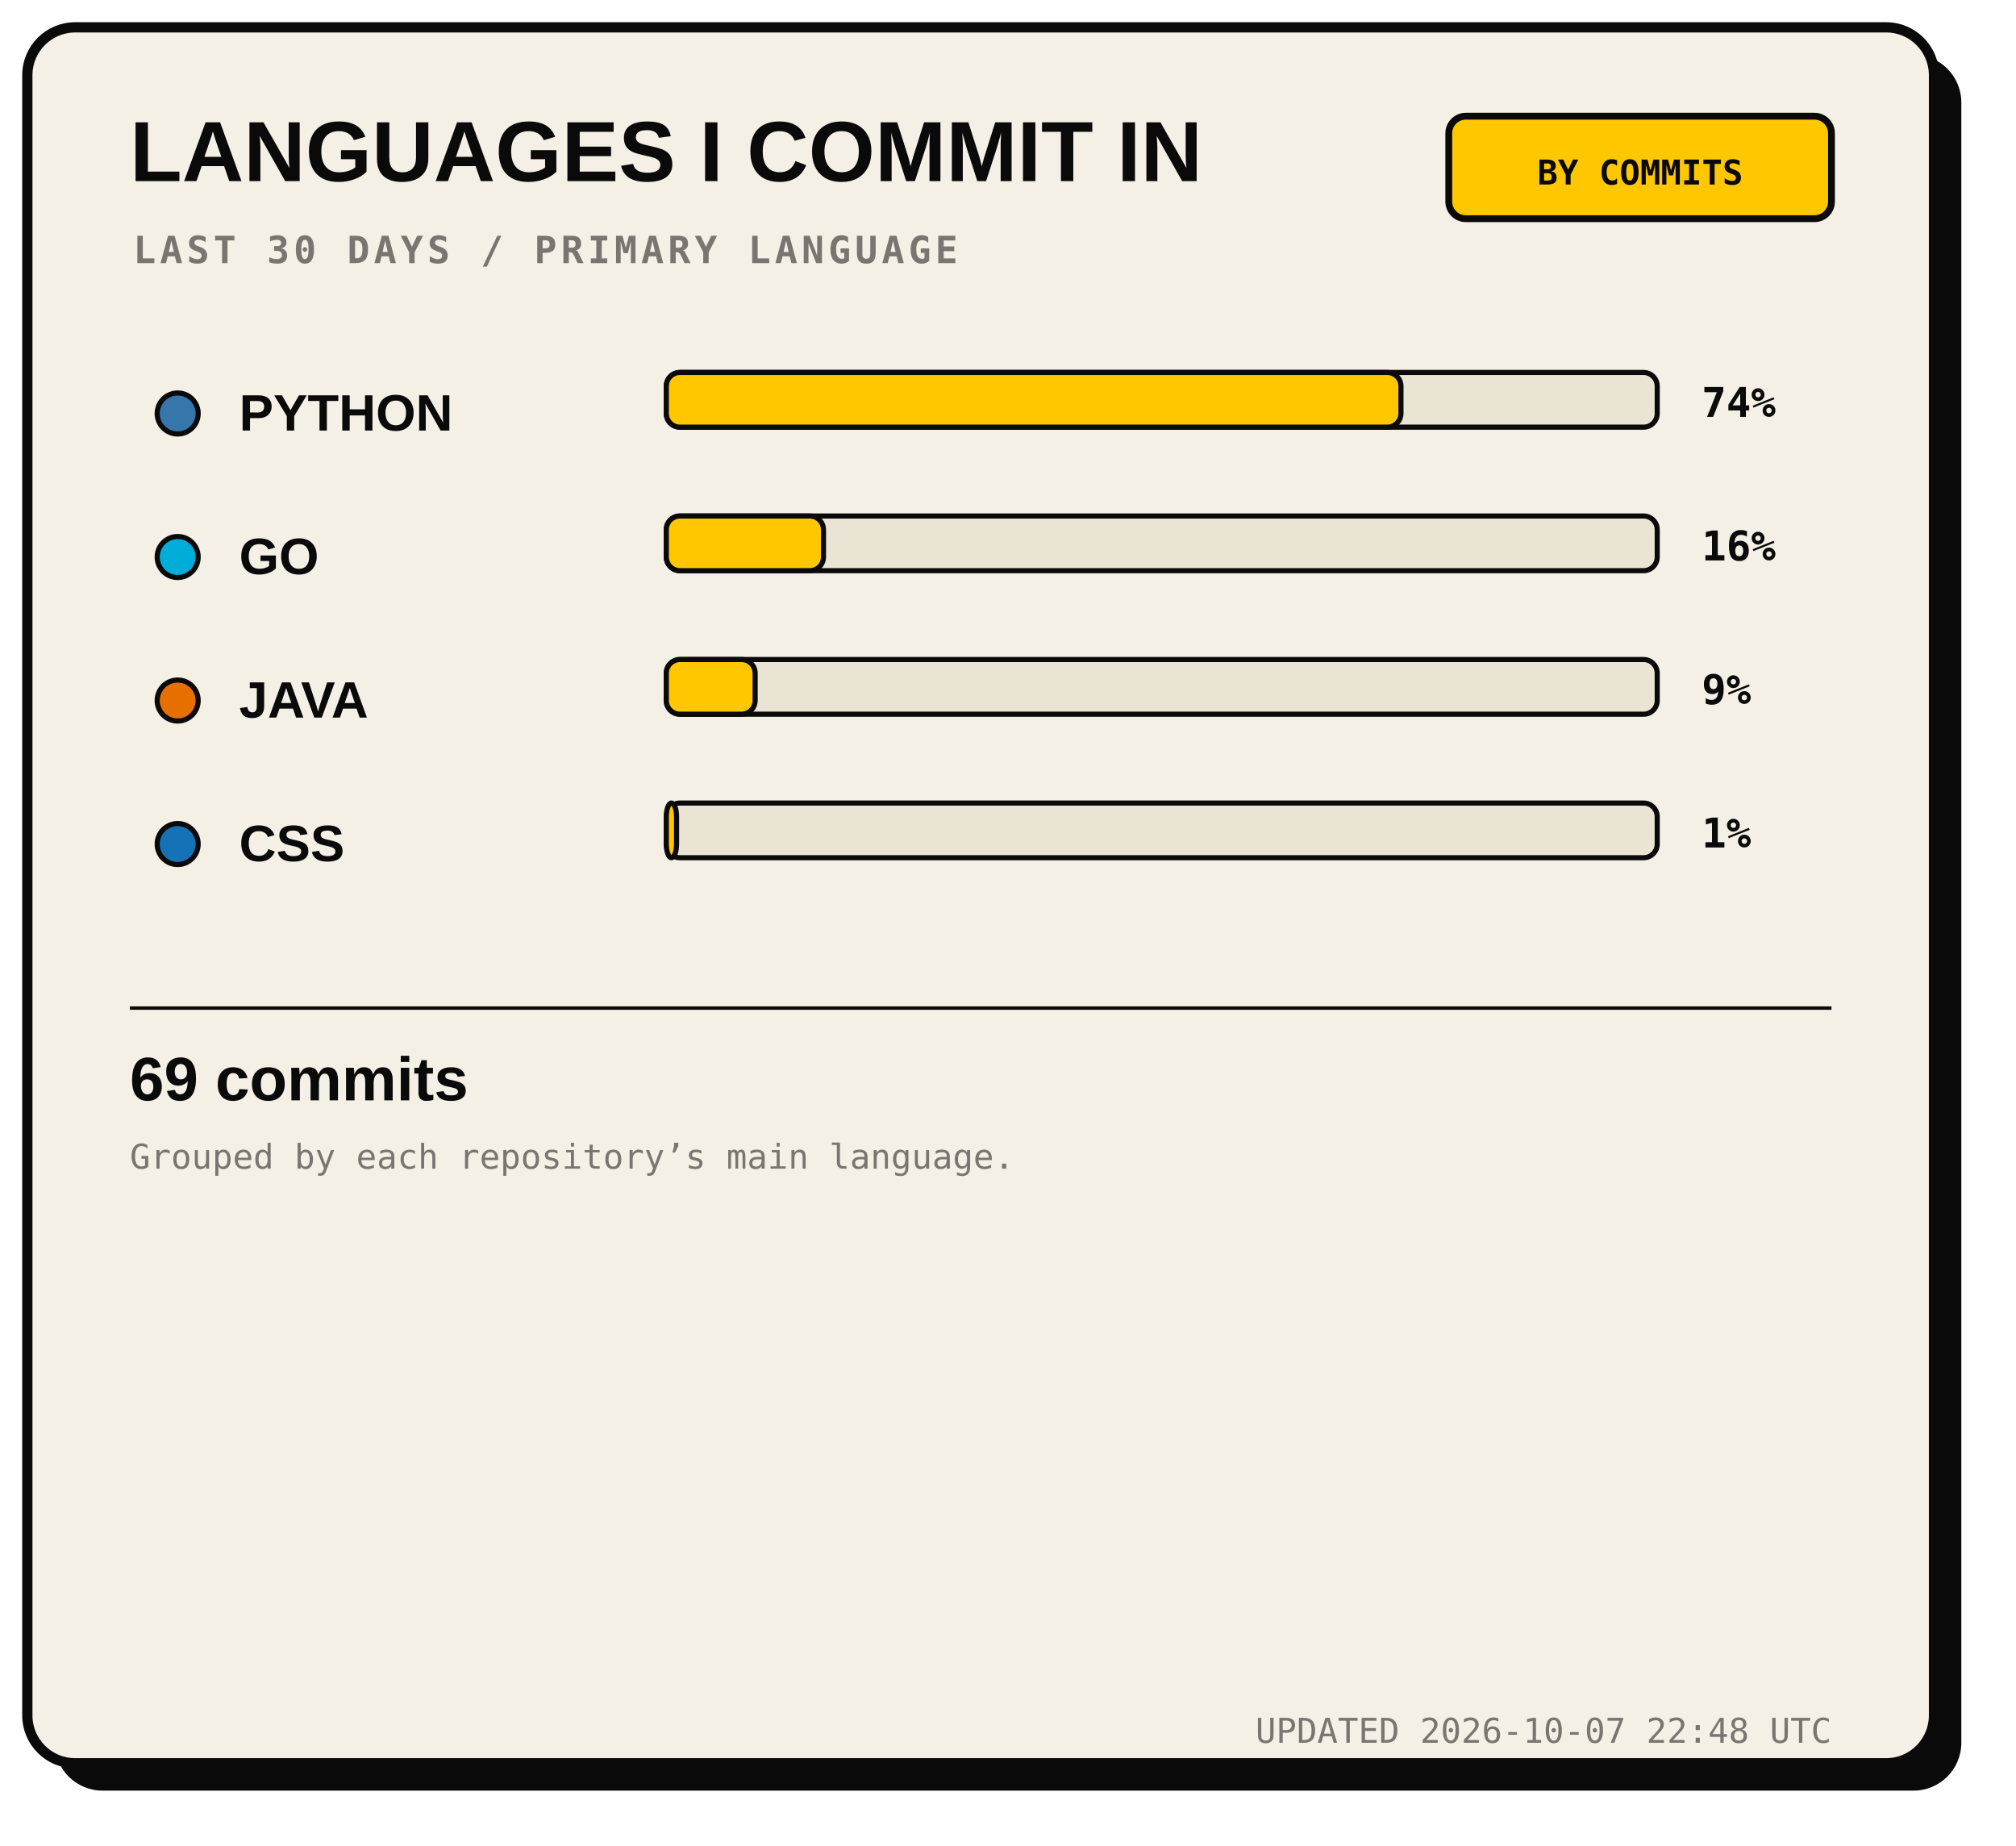
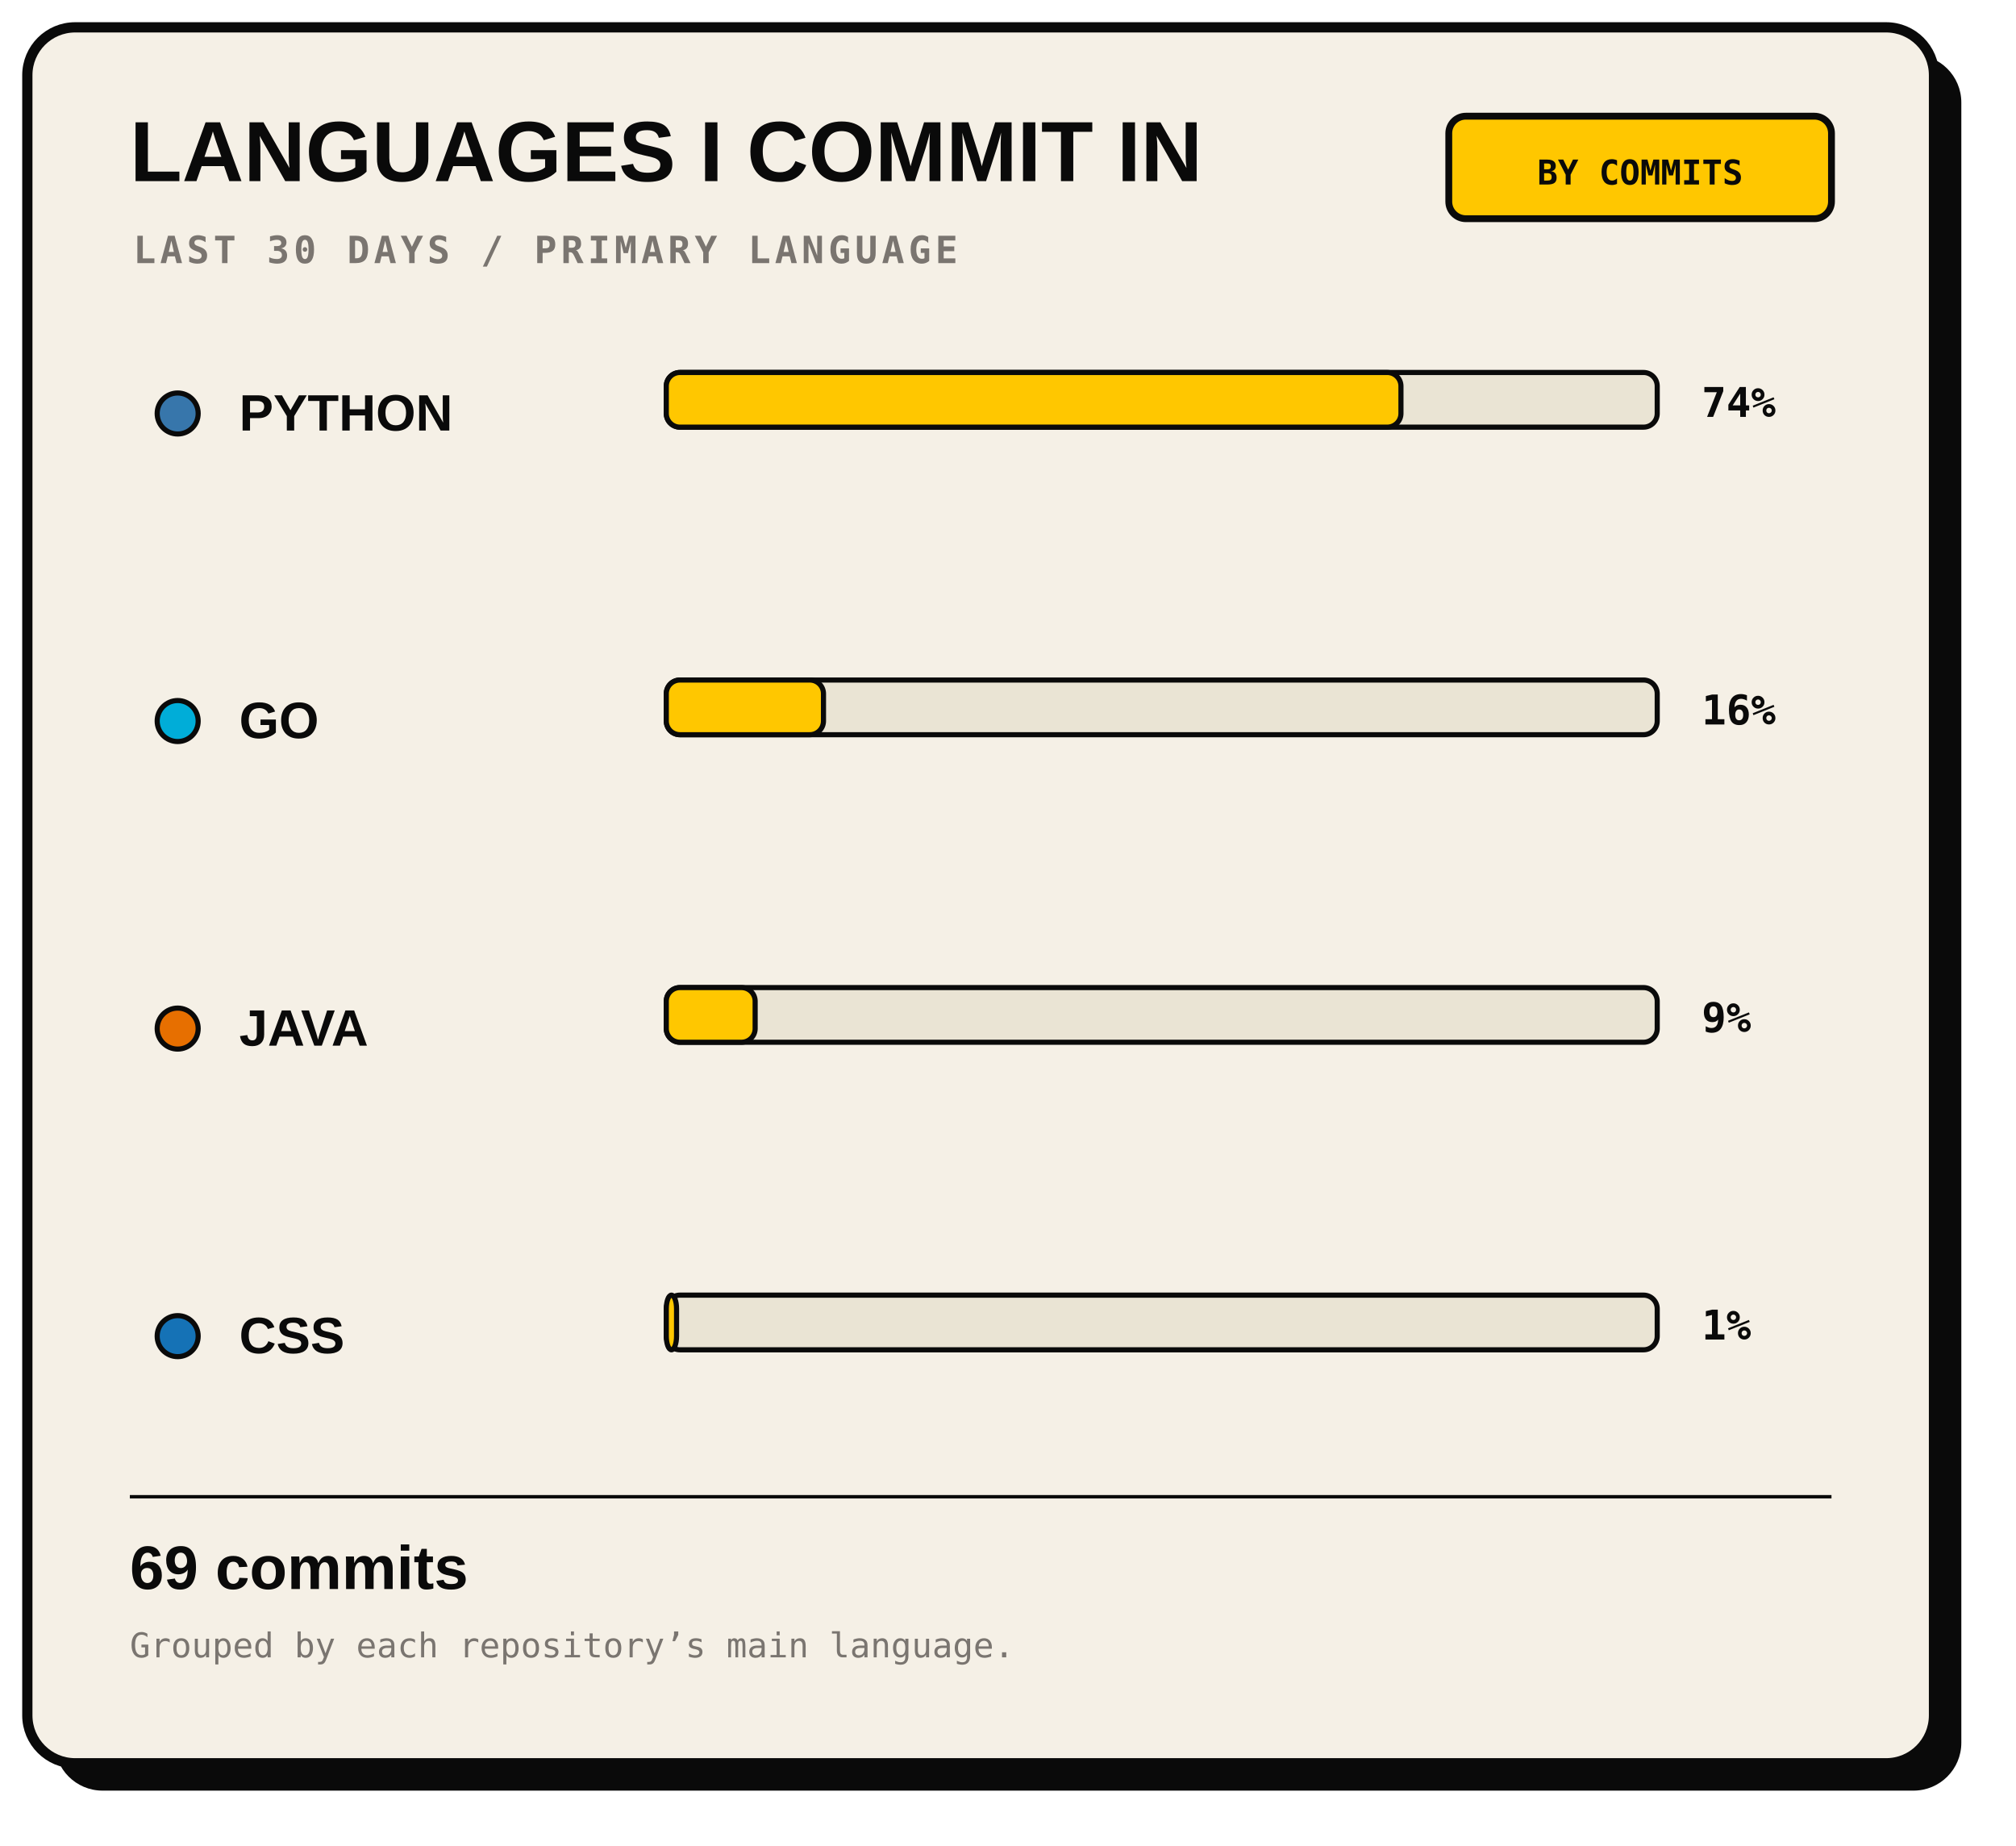
<svg xmlns="http://www.w3.org/2000/svg" width="590" height="540" viewBox="0 0 590 540" role="img">
  <rect x="16" y="16" width="558" height="508" rx="14" fill="#0A0A0A" />
  <rect x="8" y="8" width="558" height="508" rx="14" fill="#F5F0E6" stroke="#0A0A0A" stroke-width="3" />
  <text x="38" y="53" fill="#0A0A0A" font-family="Arial, sans-serif" font-size="25" font-weight="800">LANGUAGES I COMMIT IN</text>
  <text x="39" y="77" fill="#7A7570" font-family="monospace" font-size="11" font-weight="700" letter-spacing="1.2">LAST 30 DAYS / PRIMARY LANGUAGE</text>
  <rect x="424" y="34" width="112" height="30" rx="5" fill="#FFC700" stroke="#0A0A0A" stroke-width="2" />
  <text x="480" y="54" text-anchor="middle" fill="#0A0A0A" font-family="monospace" font-size="10" font-weight="700">BY COMMITS</text>
  <circle cx="52" cy="121" r="6" fill="#3776AB" stroke="#0A0A0A" stroke-width="1.5" />
  <text x="70" y="126" fill="#0A0A0A" font-family="Arial, sans-serif" font-size="15" font-weight="800">PYTHON</text>
  <rect x="195" y="109" width="290" height="16" rx="4" fill="#EAE4D4" stroke="#0A0A0A" stroke-width="1.5" />
  <rect x="195" y="109" width="215" height="16" rx="4" fill="#FFC700" stroke="#0A0A0A" stroke-width="1.5" />
  <text x="498" y="122" fill="#0A0A0A" font-family="monospace" font-size="12" font-weight="700">74%</text>
-   <circle cx="52" cy="163" r="6" fill="#00ADD8" stroke="#0A0A0A" stroke-width="1.5" />
-   <text x="70" y="168" fill="#0A0A0A" font-family="Arial, sans-serif" font-size="15" font-weight="800">GO</text>
-   <rect x="195" y="151" width="290" height="16" rx="4" fill="#EAE4D4" stroke="#0A0A0A" stroke-width="1.5" />
-   <rect x="195" y="151" width="46" height="16" rx="4" fill="#FFC700" stroke="#0A0A0A" stroke-width="1.5" />
-   <text x="498" y="164" fill="#0A0A0A" font-family="monospace" font-size="12" font-weight="700">16%</text>
-   <circle cx="52" cy="205" r="6" fill="#E76F00" stroke="#0A0A0A" stroke-width="1.5" />
-   <text x="70" y="210" fill="#0A0A0A" font-family="Arial, sans-serif" font-size="15" font-weight="800">JAVA</text>
-   <rect x="195" y="193" width="290" height="16" rx="4" fill="#EAE4D4" stroke="#0A0A0A" stroke-width="1.5" />
-   <rect x="195" y="193" width="26" height="16" rx="4" fill="#FFC700" stroke="#0A0A0A" stroke-width="1.5" />
-   <text x="498" y="206" fill="#0A0A0A" font-family="monospace" font-size="12" font-weight="700">9%</text>
-   <circle cx="52" cy="247" r="6" fill="#1572B6" stroke="#0A0A0A" stroke-width="1.5" />
-   <text x="70" y="252" fill="#0A0A0A" font-family="Arial, sans-serif" font-size="15" font-weight="800">CSS</text>
-   <rect x="195" y="235" width="290" height="16" rx="4" fill="#EAE4D4" stroke="#0A0A0A" stroke-width="1.5" />
-   <rect x="195" y="235" width="3" height="16" rx="4" fill="#FFC700" stroke="#0A0A0A" stroke-width="1.5" />
-   <text x="498" y="248" fill="#0A0A0A" font-family="monospace" font-size="12" font-weight="700">1%</text>
-   <path d="M38 295 H536" stroke="#0A0A0A" />
-   <text x="38" y="322" fill="#0A0A0A" font-family="Arial" font-size="18" font-weight="700">69 commits</text>
-   <text x="38" y="342" fill="#7A7570" font-family="monospace" font-size="10">Grouped by each repository’s main language.</text>
-   <text x="536" y="510" text-anchor="end" fill="#7A7570" font-family="monospace" font-size="10">UPDATED 2026-10-07 22:48 UTC</text>
+   <circle cx="52" cy="211.0" r="6" fill="#00ADD8" stroke="#0A0A0A" stroke-width="1.5" />
+   <text x="70" y="216.0" fill="#0A0A0A" font-family="Arial, sans-serif" font-size="15" font-weight="800">GO</text>
+   <rect x="195" y="199.0" width="290" height="16" rx="4" fill="#EAE4D4" stroke="#0A0A0A" stroke-width="1.5" />
+   <rect x="195" y="199.0" width="46" height="16" rx="4" fill="#FFC700" stroke="#0A0A0A" stroke-width="1.5" />
+   <text x="498" y="212.0" fill="#0A0A0A" font-family="monospace" font-size="12" font-weight="700">16%</text>
+   <circle cx="52" cy="301.0" r="6" fill="#E76F00" stroke="#0A0A0A" stroke-width="1.5" />
+   <text x="70" y="306.0" fill="#0A0A0A" font-family="Arial, sans-serif" font-size="15" font-weight="800">JAVA</text>
+   <rect x="195" y="289.0" width="290" height="16" rx="4" fill="#EAE4D4" stroke="#0A0A0A" stroke-width="1.5" />
+   <rect x="195" y="289.0" width="26" height="16" rx="4" fill="#FFC700" stroke="#0A0A0A" stroke-width="1.5" />
+   <text x="498" y="302.0" fill="#0A0A0A" font-family="monospace" font-size="12" font-weight="700">9%</text>
+   <circle cx="52" cy="391.0" r="6" fill="#1572B6" stroke="#0A0A0A" stroke-width="1.5" />
+   <text x="70" y="396.0" fill="#0A0A0A" font-family="Arial, sans-serif" font-size="15" font-weight="800">CSS</text>
+   <rect x="195" y="379.0" width="290" height="16" rx="4" fill="#EAE4D4" stroke="#0A0A0A" stroke-width="1.5" />
+   <rect x="195" y="379.0" width="3" height="16" rx="4" fill="#FFC700" stroke="#0A0A0A" stroke-width="1.5" />
+   <text x="498" y="392.0" fill="#0A0A0A" font-family="monospace" font-size="12" font-weight="700">1%</text>
+   <path d="M38 438 H536" stroke="#0A0A0A" />
+   <text x="38" y="465" fill="#0A0A0A" font-family="Arial" font-size="18" font-weight="700">69 commits</text>
+   <text x="38" y="485" fill="#7A7570" font-family="monospace" font-size="10">Grouped by each repository’s main language.</text>
+   <text x="536" y="510" text-anchor="end" fill="#7A7570" font-family="monospace" font-size="10" />
</svg>
